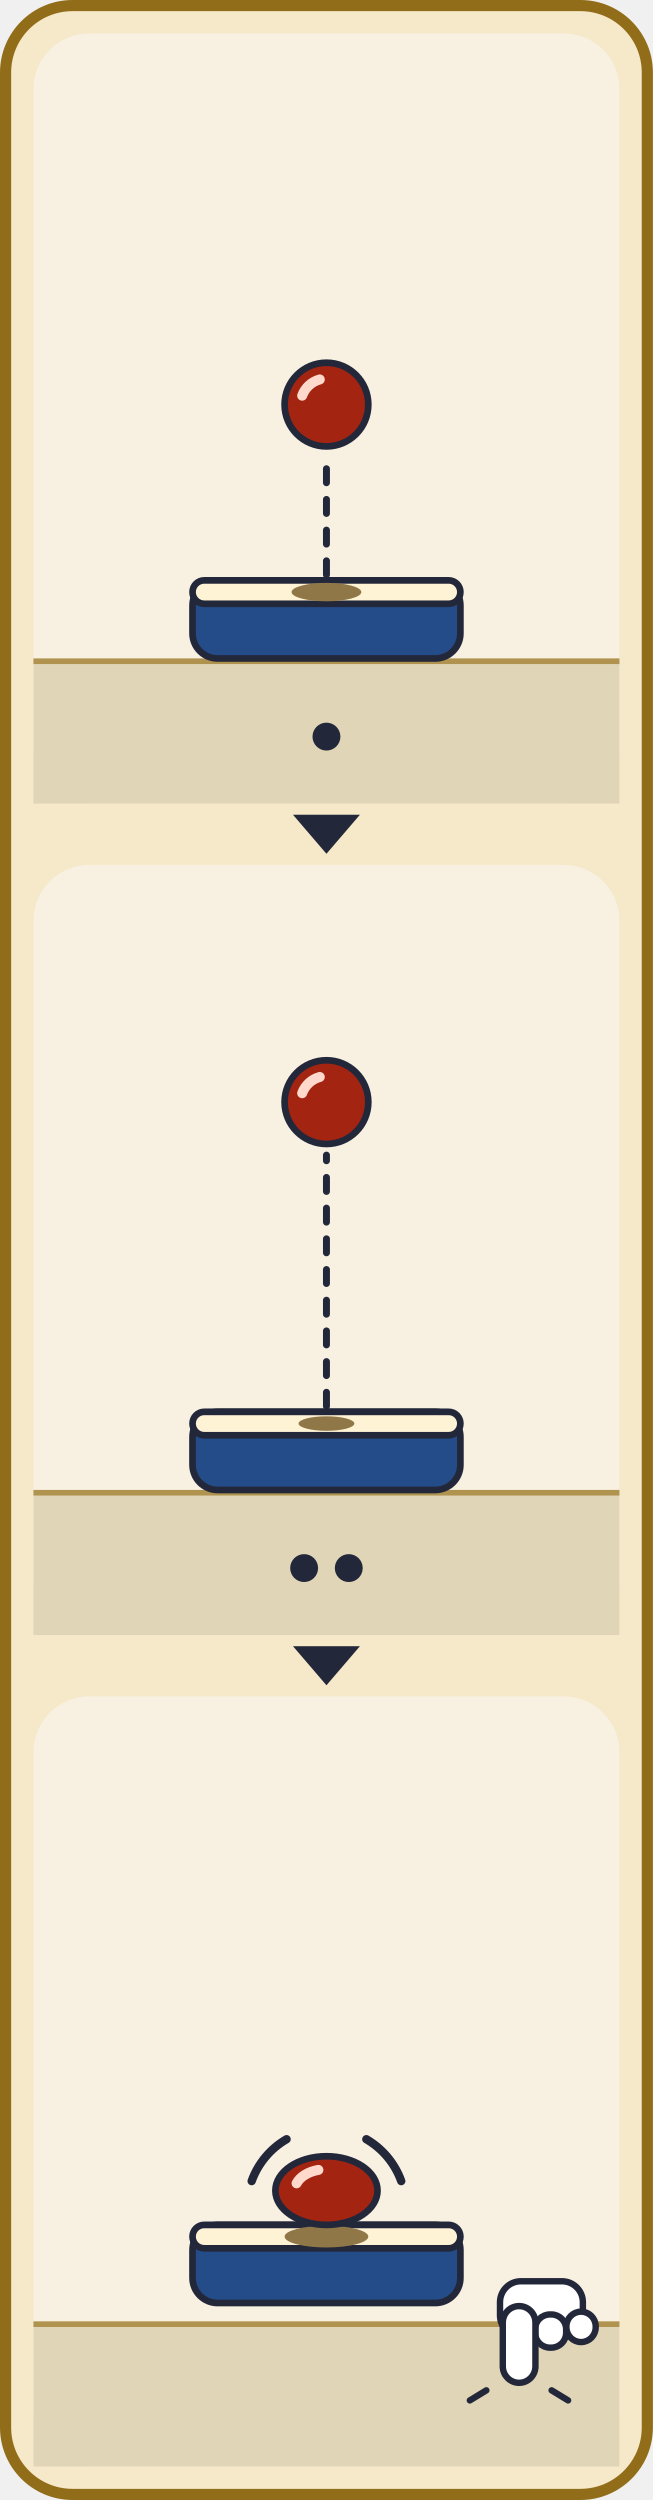
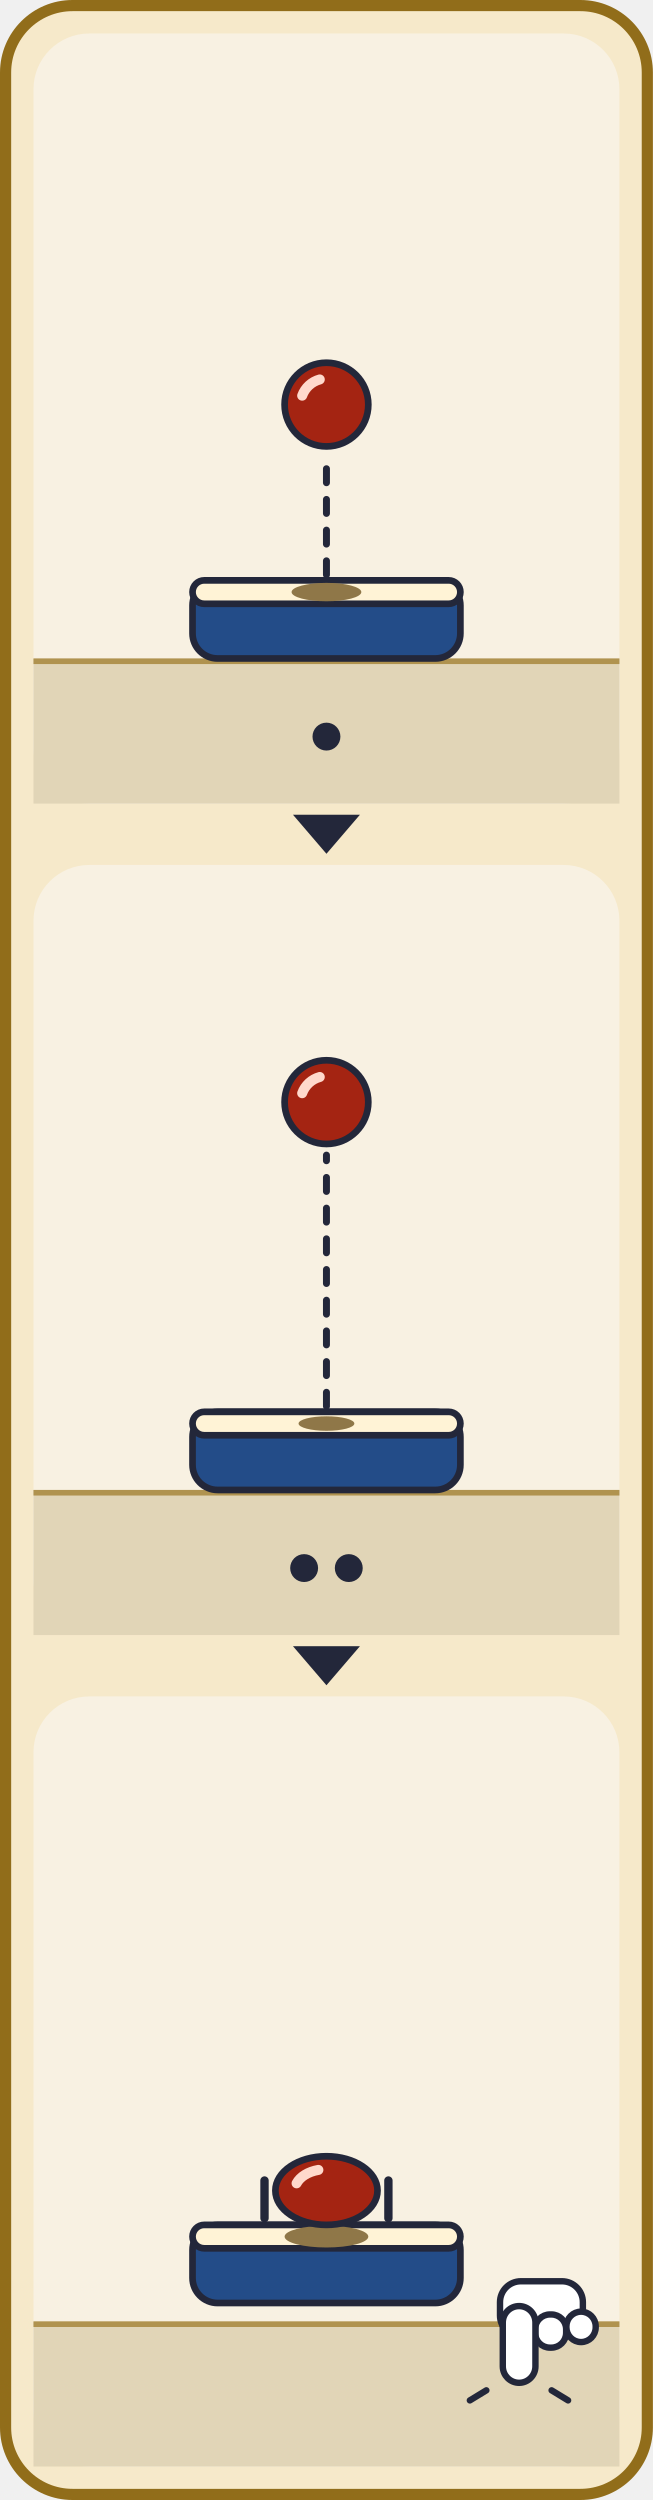
<svg xmlns="http://www.w3.org/2000/svg" viewBox="0 0 234 896" width="234" height="896">
  <defs>
-     <g id="card_G1-all">
+     <g id="card_big-all">
      <rect x="4" y="4" width="712" height="328" rx="28" fill="#F6E9CA" stroke="#916D1A" stroke-width="4" />
      <g transform="translate(20 30)">
        <rect x="0" y="0" width="210" height="276" rx="20" fill="#F8F1E2" />
        <rect x="0" y="224" width="210" height="52" fill="#E1D5B7" />
        <rect x="0" y="224" width="210" height="2" fill="#B0934F" />
        <rect x="57" y="196" width="96" height="28" rx="9" fill="#234C88" stroke="#23273A" stroke-width="2.4" />
        <rect x="57" y="196" width="96" height="8.4" rx="4.2" fill="#FFF3D6" stroke="#23273A" stroke-width="2.4" />
        <ellipse cx="105" cy="200.2" rx="12.5" ry="3.3" fill="#8F7748" />
        <line x1="105" y1="194" x2="105" y2="152" stroke="#23273A" stroke-width="2.5" stroke-dasharray="5 6" stroke-linecap="round" />
        <ellipse cx="105" cy="133" rx="15" ry="15" fill="#A42412" stroke="#23273A" stroke-width="2.4" />
        <path d="M96.3 129.8 A9.3 9.3 0 0 1 102.6 124" fill="none" stroke="#FFD9CC" stroke-width="3.6" stroke-linecap="round" />
        <circle cx="105" cy="252" r="5" fill="#23273A" />
      </g>
      <g transform="translate(255 30)">
        <rect x="0" y="0" width="210" height="276" rx="20" fill="#F8F1E2" />
        <rect x="0" y="224" width="210" height="52" fill="#E1D5B7" />
        <rect x="0" y="224" width="210" height="2" fill="#B0934F" />
        <rect x="57" y="196" width="96" height="28" rx="9" fill="#234C88" stroke="#23273A" stroke-width="2.4" />
        <rect x="57" y="196" width="96" height="8.4" rx="4.2" fill="#FFF3D6" stroke="#23273A" stroke-width="2.4" />
        <ellipse cx="105" cy="200.2" rx="10" ry="2.6" fill="#8F7748" />
        <line x1="105" y1="194" x2="105" y2="104" stroke="#23273A" stroke-width="2.5" stroke-dasharray="5 6" stroke-linecap="round" />
        <ellipse cx="105" cy="85" rx="15" ry="15" fill="#A42412" stroke="#23273A" stroke-width="2.4" />
        <path d="M96.3 81.8 A9.3 9.3 0 0 1 102.6 76" fill="none" stroke="#FFD9CC" stroke-width="3.6" stroke-linecap="round" />
        <circle cx="97" cy="252" r="5" fill="#23273A" />
        <circle cx="113" cy="252" r="5" fill="#23273A" />
      </g>
      <g transform="translate(490 30)">
        <rect x="0" y="0" width="210" height="276" rx="20" fill="#F8F1E2" />
        <rect x="0" y="224" width="210" height="52" fill="#E1D5B7" />
        <rect x="0" y="224" width="210" height="2" fill="#B0934F" />
        <rect x="57" y="189.4" width="96" height="28" rx="9" fill="#234C88" stroke="#23273A" stroke-width="2.4" />
        <rect x="57" y="189.4" width="96" height="8.4" rx="4.2" fill="#FFF3D6" stroke="#23273A" stroke-width="2.4" />
        <ellipse cx="105" cy="193.6" rx="15" ry="3.9" fill="#8F7748" />
        <ellipse cx="105" cy="177.1" rx="18.3" ry="12.3" fill="#A42412" stroke="#23273A" stroke-width="2.4" />
        <path d="M94.3 174.5 A11.3 7.6 0 0 1 102.1 169.7" fill="none" stroke="#FFD9CC" stroke-width="3.6" stroke-linecap="round" />
-         <path d="M78.2 173.7 A28.5 28.5 0 0 1 90.7 158.7" fill="none" stroke="#23273A" stroke-width="3" stroke-linecap="round" />
-         <path d="M119.3 158.7 A28.5 28.5 0 0 1 131.8 173.7" fill="none" stroke="#23273A" stroke-width="3" stroke-linecap="round" />
+         <line x1="82.8" y1="173.5" x2="82.8" y2="187" stroke="#23273A" stroke-width="3" stroke-linecap="round" />
+         <line x1="127.2" y1="173.5" x2="127.2" y2="187" stroke="#23273A" stroke-width="3" stroke-linecap="round" />
        <g stroke="#23273A" stroke-width="2.3" fill="#FFFFFF" stroke-linejoin="round" transform="translate(0 0)">
          <rect x="167.2" y="209.6" width="29.7" height="19.8" rx="7.5" />
          <rect x="179.8" y="221.5" width="11.1" height="11.9" rx="5.3" />
          <rect x="191" y="220.5" width="10.5" height="10.9" rx="5.3" />
          <rect x="168.2" y="218.5" width="11.7" height="27.5" rx="5.9" />
        </g>
        <g stroke="#23273A" stroke-width="2.3" stroke-linecap="round">
          <line x1="162.3" y1="248.7" x2="156.4" y2="252.3" />
          <line x1="185.7" y1="248.7" x2="191.6" y2="252.3" />
        </g>
      </g>
    </g>
  </defs>
  <rect x="2" y="2" width="230" height="892" rx="24" fill="#F6E9CA" stroke="#916D1A" stroke-width="4" />
  <svg x="12" y="12" width="210" height="276" viewBox="20 30 210 276">
-     <use href="#card_G1-all" />
+     <use href="#card_big-all" />
  </svg>
  <polygon points="105,292 129,292 117,306" fill="#23273A" />
  <svg x="12" y="310" width="210" height="276" viewBox="255 30 210 276">
-     <use href="#card_G1-all" />
+     <use href="#card_big-all" />
  </svg>
  <polygon points="105,590 129,590 117,604" fill="#23273A" />
  <svg x="12" y="608" width="210" height="276" viewBox="490 30 210 276">
-     <use href="#card_G1-all" />
+     <use href="#card_big-all" />
  </svg>
</svg>
